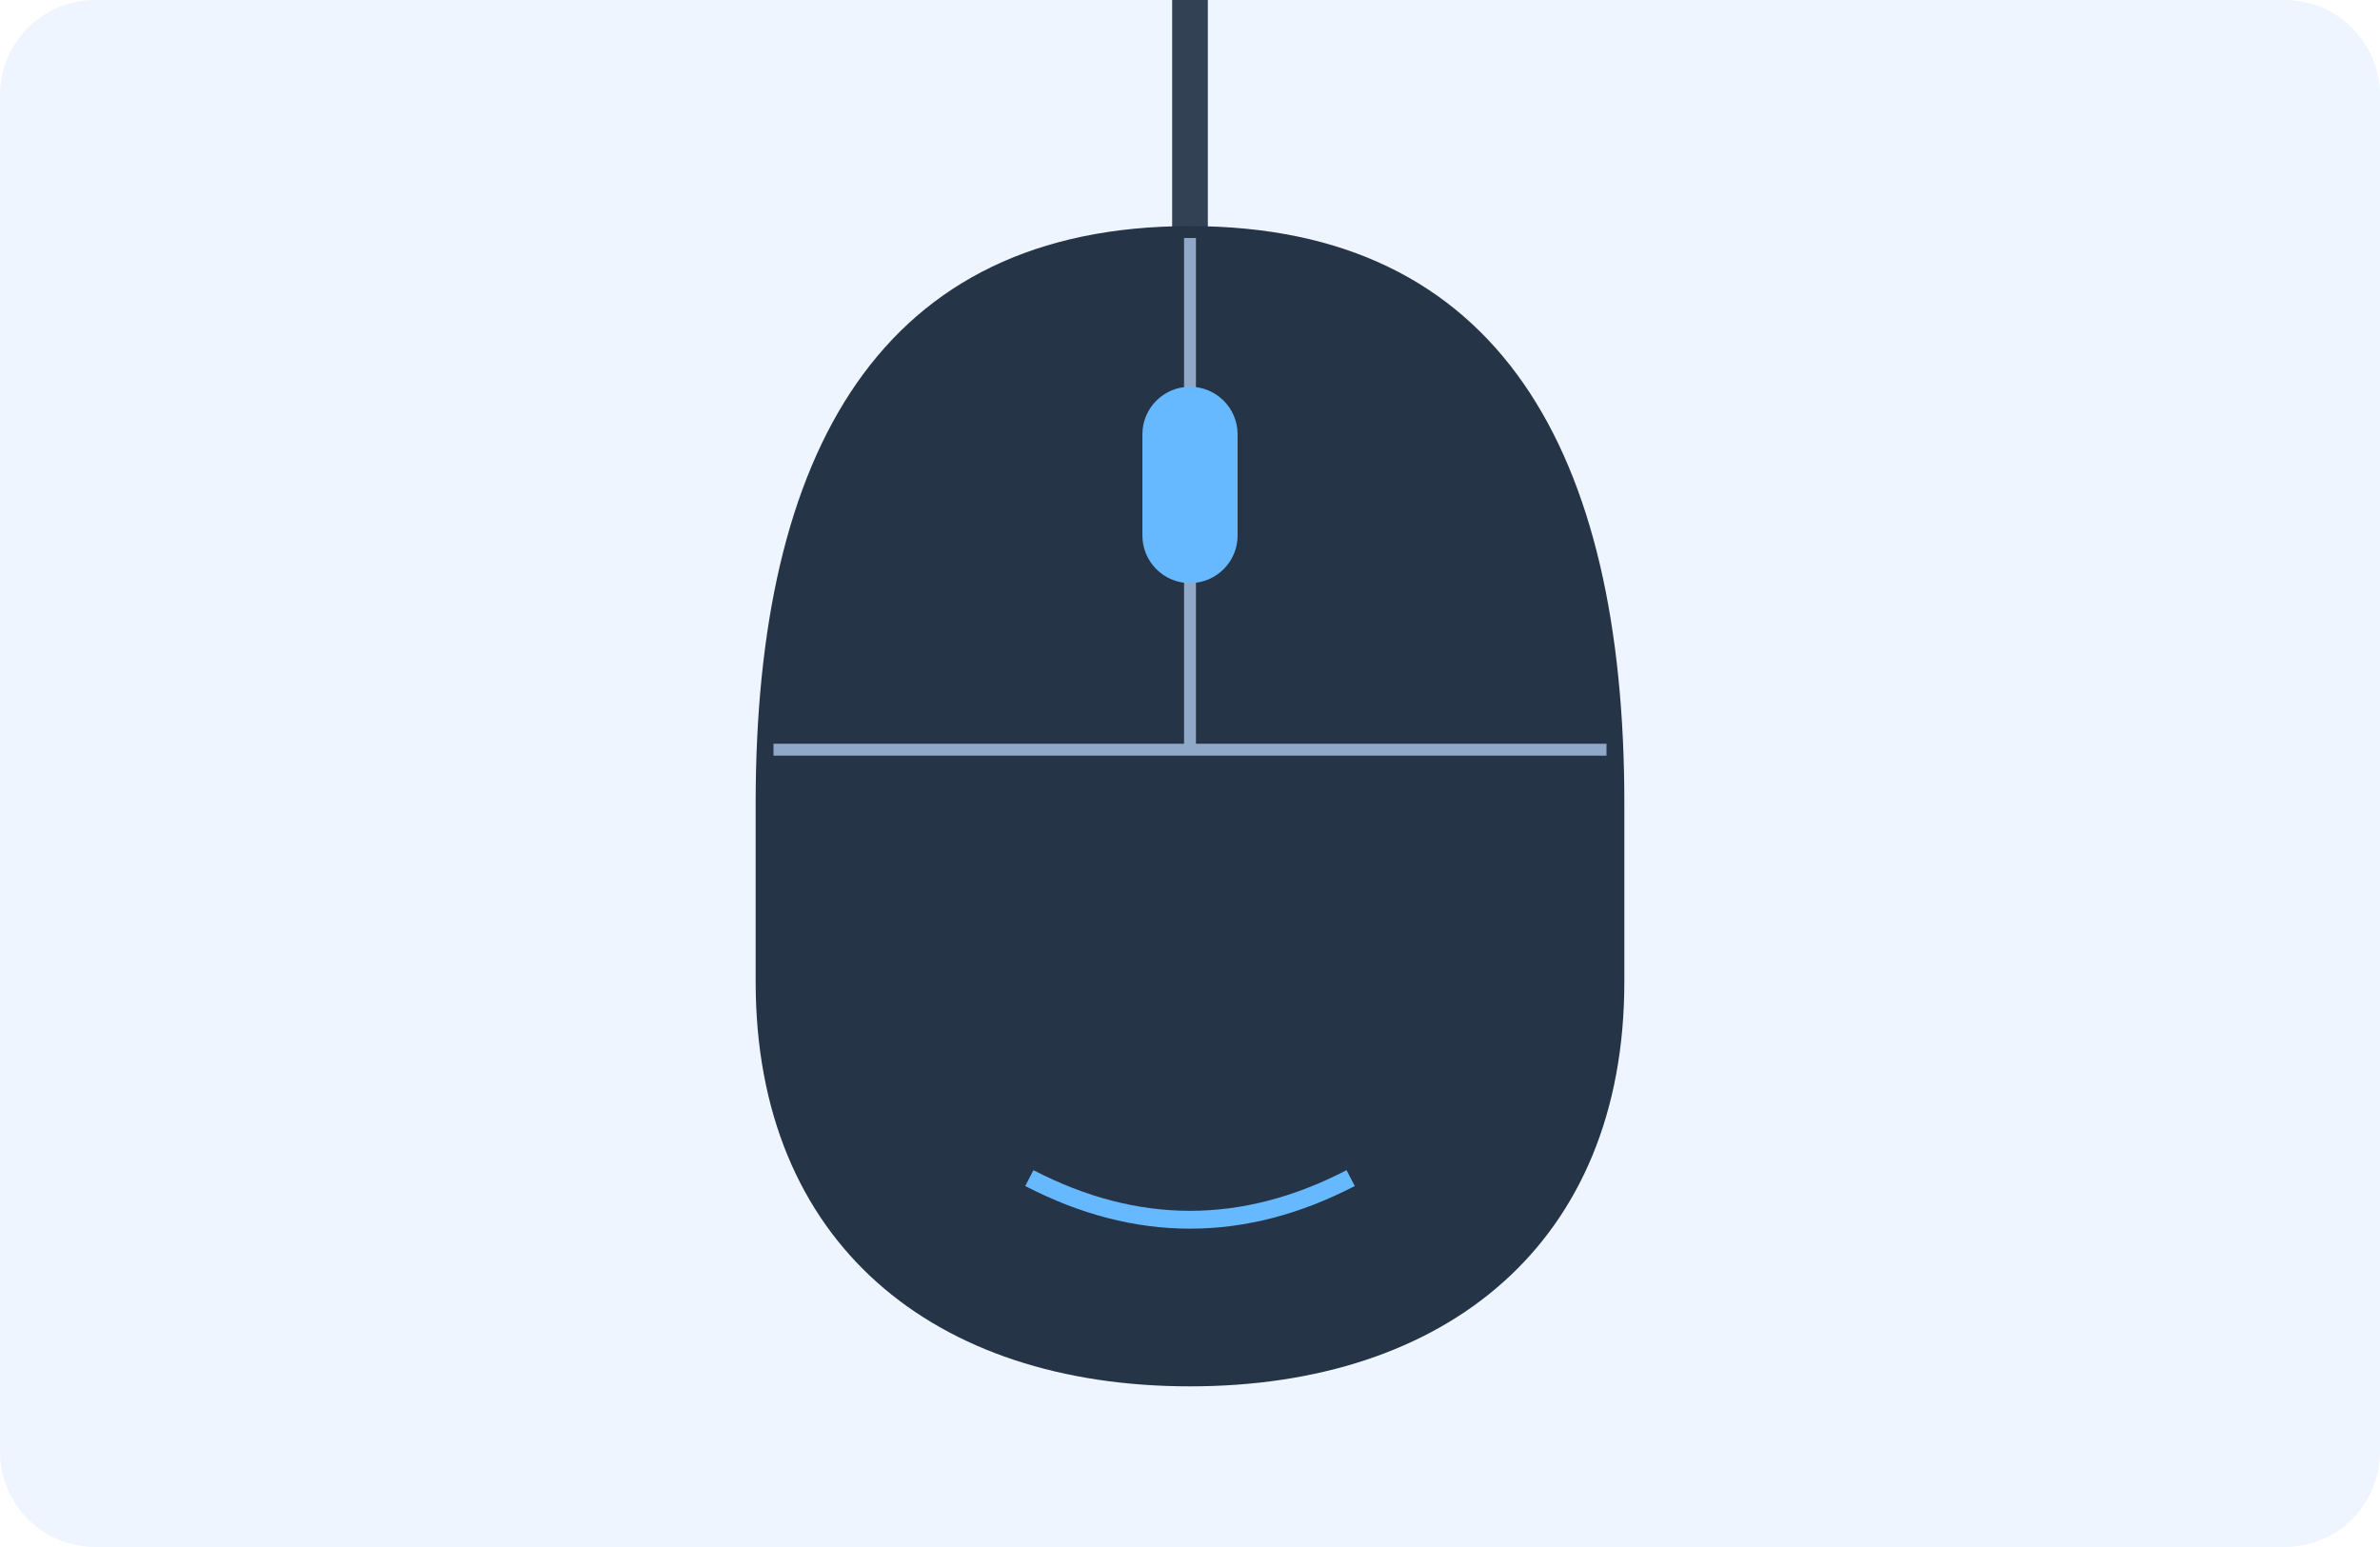
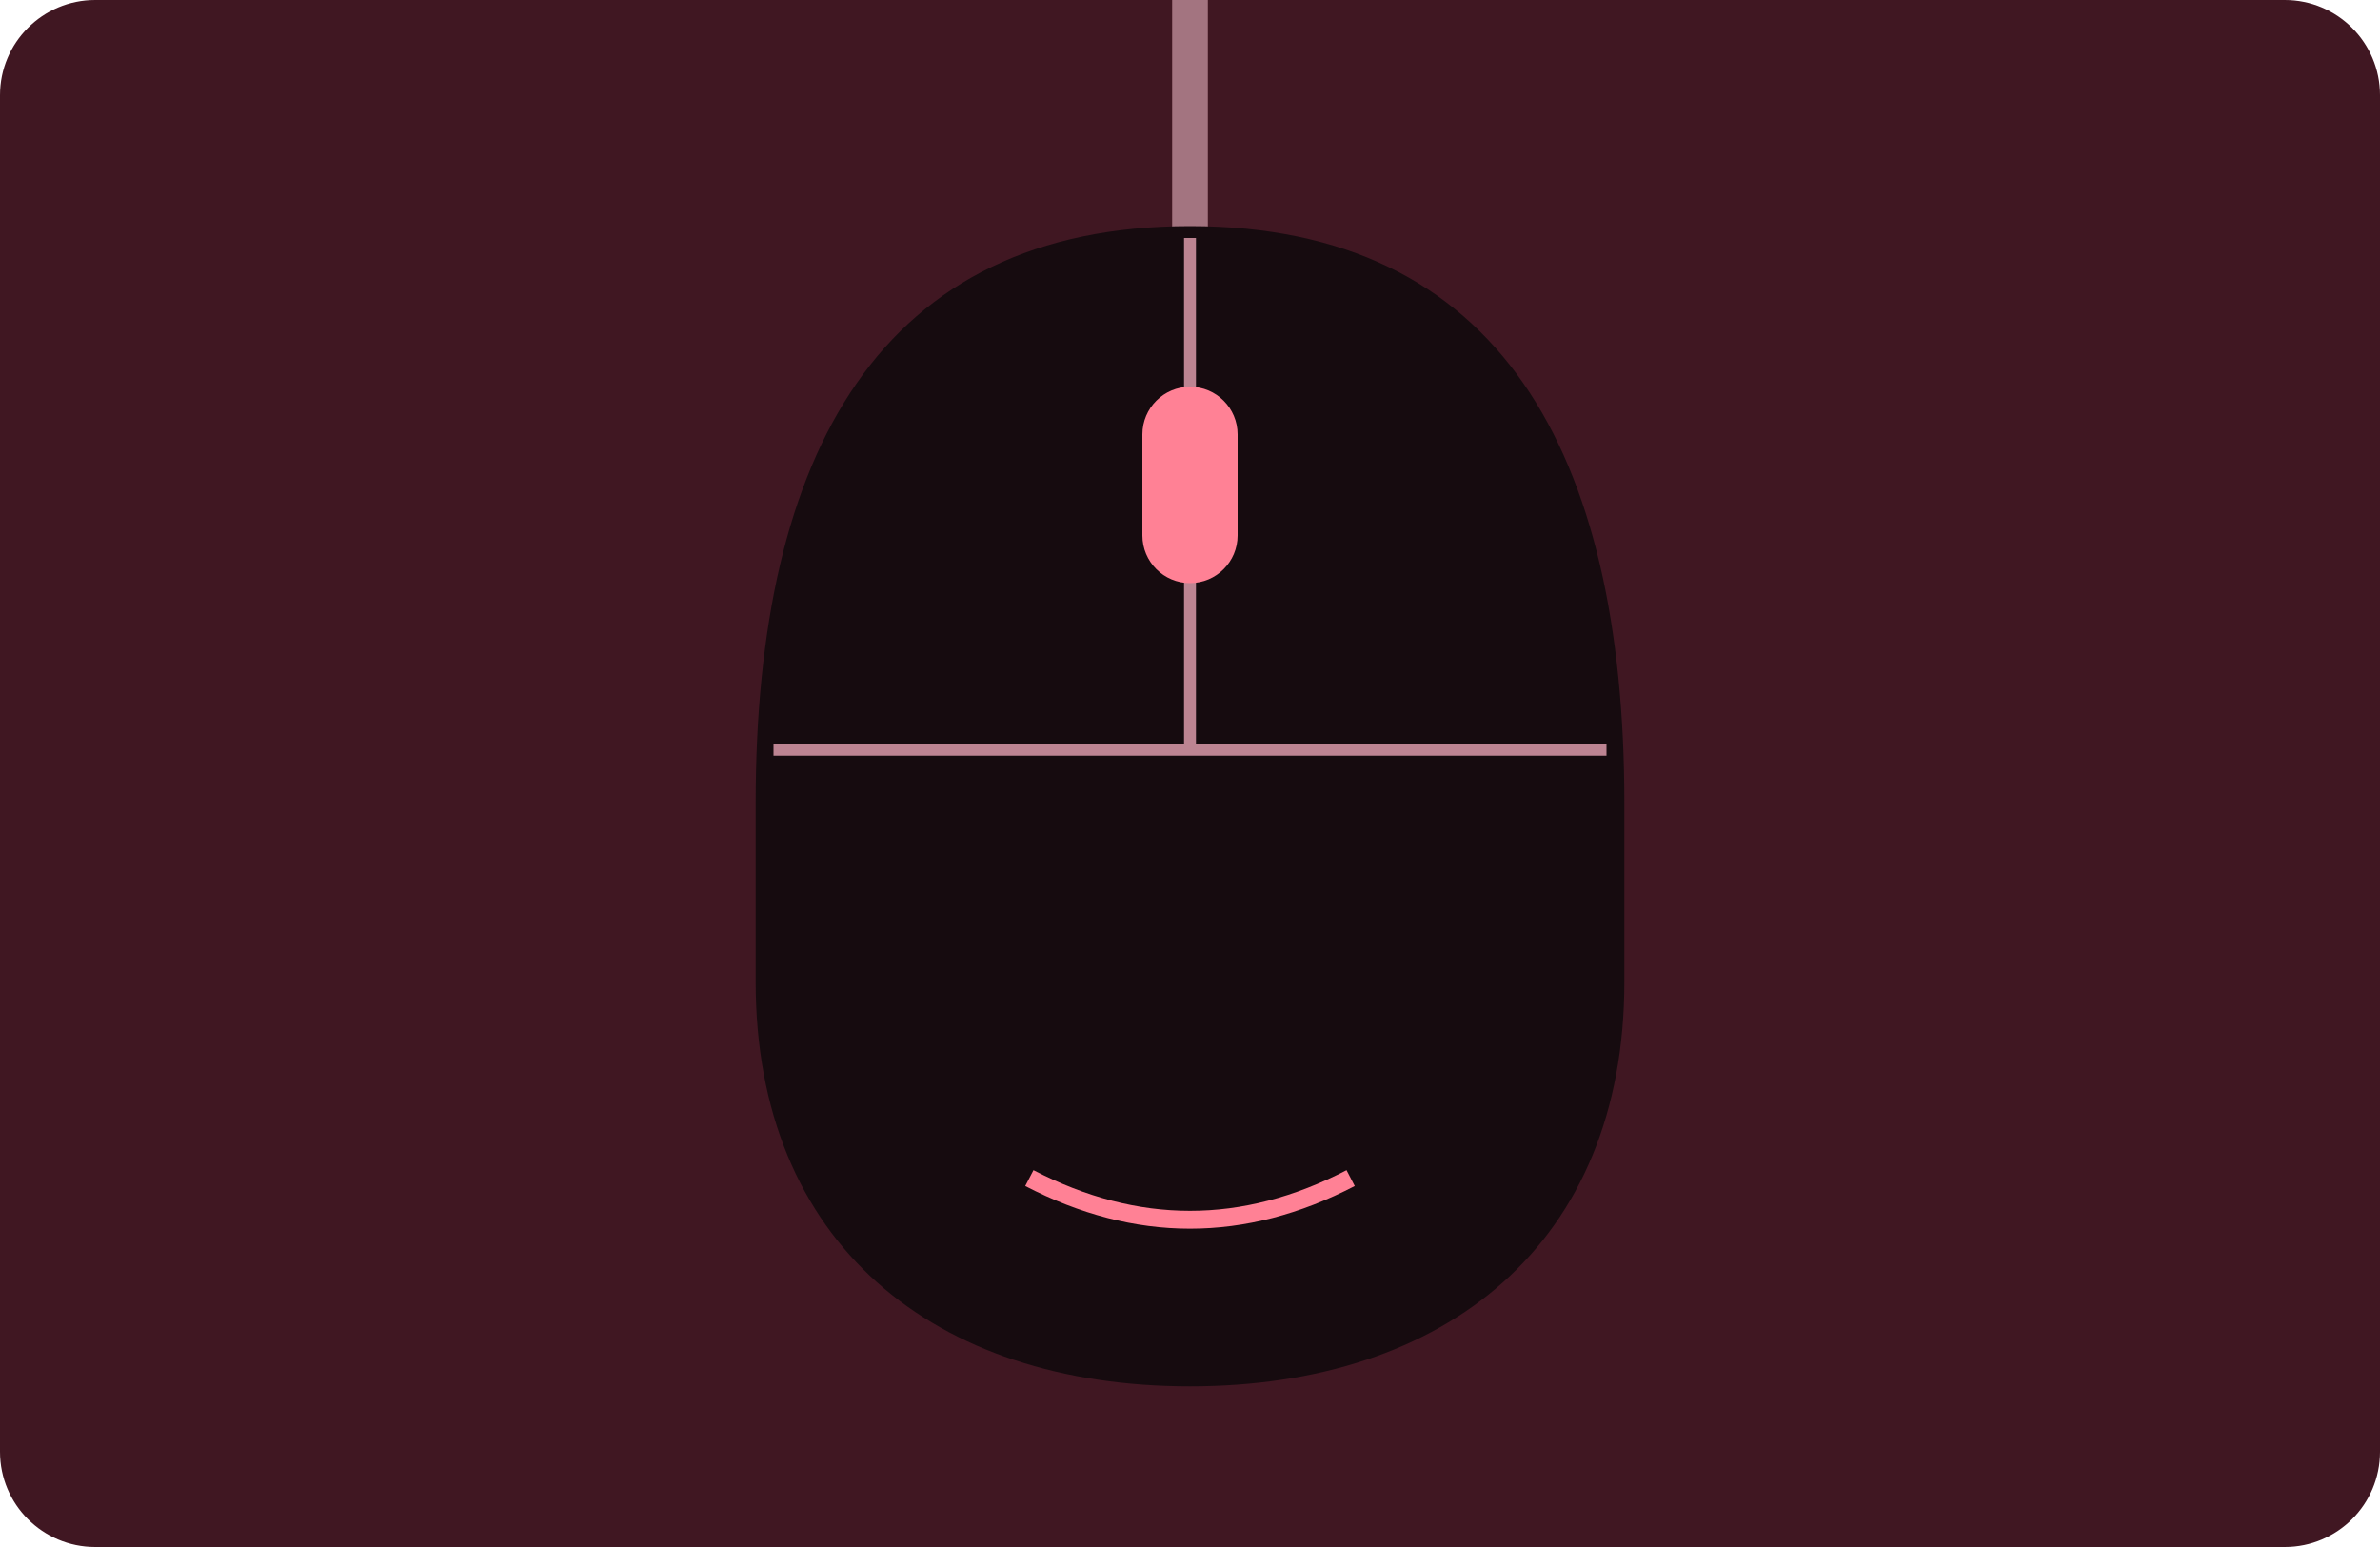
<svg xmlns="http://www.w3.org/2000/svg" viewBox="0 0 400 260" role="img" aria-labelledby="title">
-   <rect width="400" height="260" rx="16" fill="#eef5ff" />
-   <path d="M200 45V0" fill="none" stroke="#334155" stroke-width="6" />
-   <path d="M200 38C148 38 127 76 127 135v30c0 44 30 68 73 68s73-24 73-68v-30c0-59-21-97-73-97Z" fill="#263447" />
-   <path d="M200 40v87M130 126h140" stroke="#91a9c9" stroke-width="2" />
-   <rect x="192" y="65" width="16" height="33" rx="8" fill="#67b9ff" />
-   <path d="M173 198q27 14 54 0" fill="none" stroke="#67b9ff" stroke-width="3" />
+   <rect width="400" height="260" rx="16" fill="#401722" />
+   <path d="M200 45V0" fill="none" stroke="#a37480" stroke-width="6" />
+   <path d="M200 38C148 38 127 76 127 135v30c0 44 30 68 73 68s73-24 73-68v-30c0-59-21-97-73-97Z" fill="#160b0f" />
+   <path d="M200 40v87M130 126h140" stroke="#bd8492" stroke-width="2" />
+   <rect x="192" y="65" width="16" height="33" rx="8" fill="#ff8195" />
+   <path d="M173 198q27 14 54 0" fill="none" stroke="#ff8195" stroke-width="3" />
</svg>
